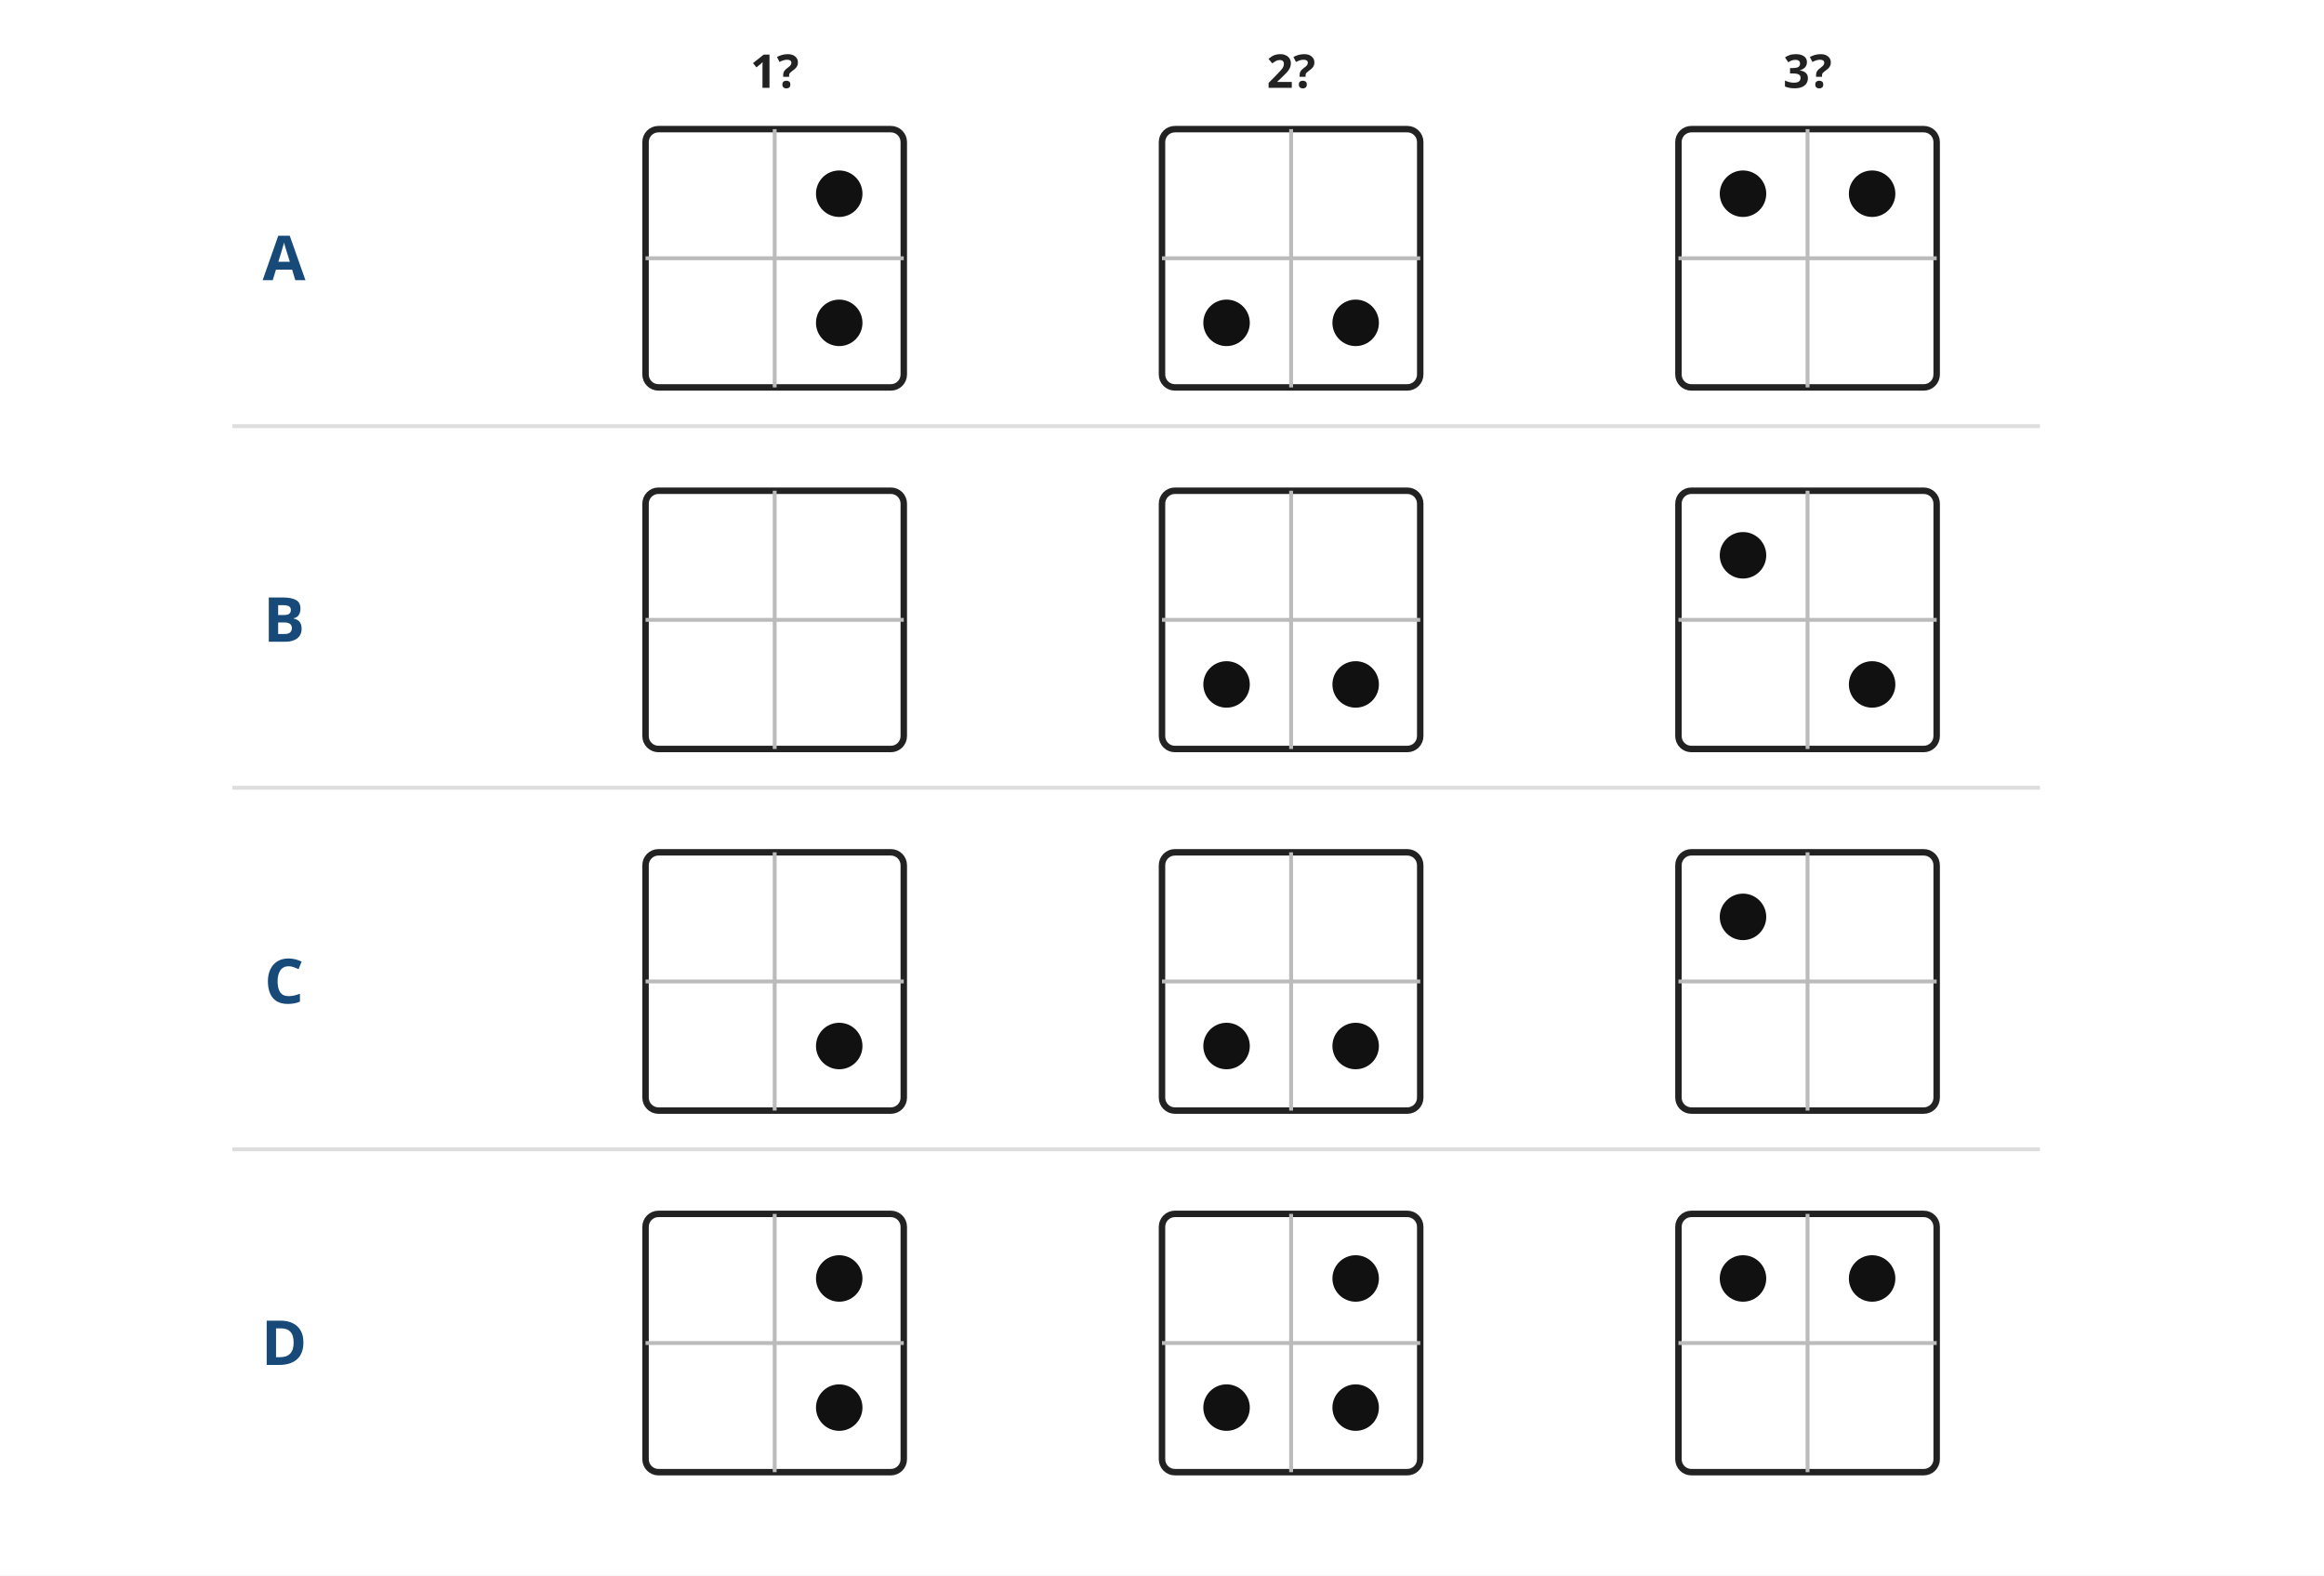
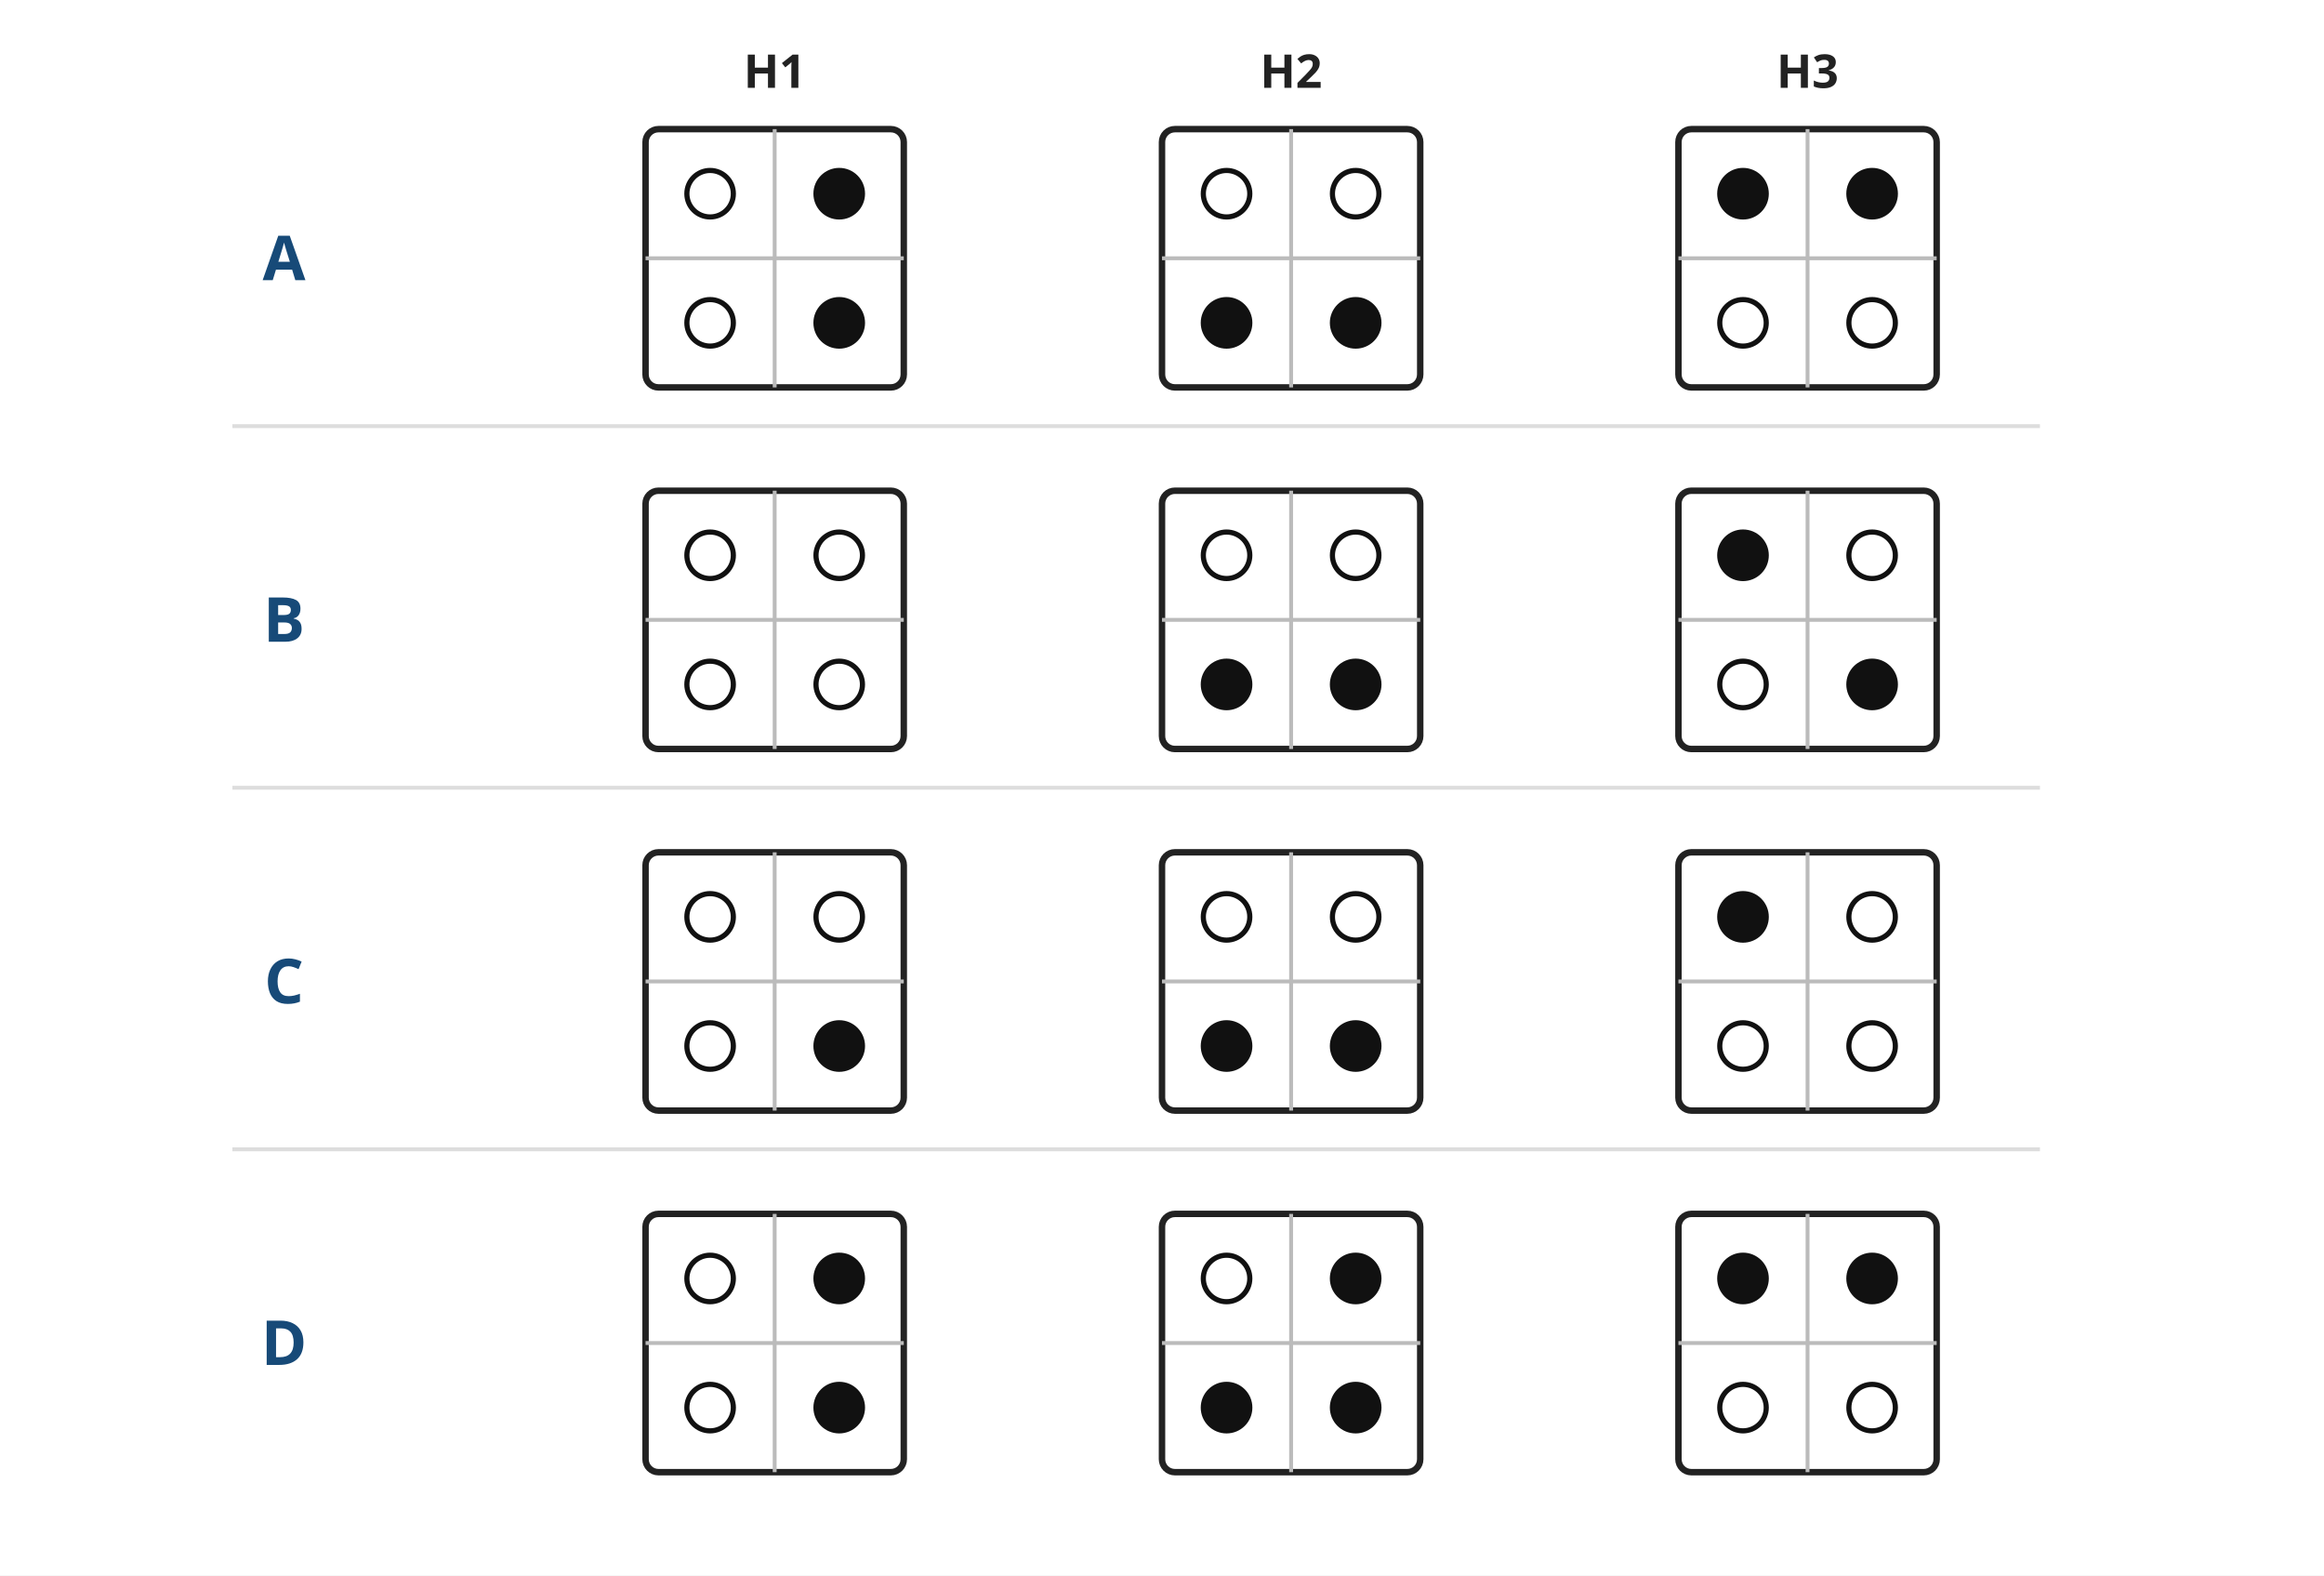
<svg xmlns="http://www.w3.org/2000/svg" width="900" height="610" viewBox="0 0 900 610" role="img" aria-labelledby="title desc">
  <style>
-     .panel { fill: #fff; stroke: #222; stroke-width: 2.5; }
+     .section { fill: #fff; stroke: #222; stroke-width: 2.5; }
    .cell-line { stroke: #bbb; stroke-width: 1.5; }
-     .dot { fill: #111; }
+     .filled { fill: #111; stroke: #111; stroke-width: 2; }
+     .unfilled { fill: #fff; stroke: #111; stroke-width: 2; }
    .head { font: 700 18px sans-serif; fill: #222; text-anchor: middle; }
    .option { font: 700 24px sans-serif; fill: #174a78; text-anchor: middle; dominant-baseline: middle; }
    .rowline { stroke: #ddd; stroke-width: 1.5; }
  </style>
  <rect width="900" height="610" fill="#fff" />
-   <text class="head" x="300" y="34">1?</text>
-   <text class="head" x="500" y="34">2?</text>
-   <text class="head" x="700" y="34">3?</text>
+   <text class="head" x="300" y="34">H1</text>
+   <text class="head" x="500" y="34">H2</text>
+   <text class="head" x="700" y="34">H3</text>
  <line class="rowline" x1="90" y1="165" x2="790" y2="165" />
  <line class="rowline" x1="90" y1="305" x2="790" y2="305" />
  <line class="rowline" x1="90" y1="445" x2="790" y2="445" />
  <text class="option" x="110" y="100">A</text>
  <g transform="translate(250 50)">
-     <rect class="panel" width="100" height="100" rx="5" />
+     <rect class="section" width="100" height="100" rx="5" />
    <path class="cell-line" d="M50 0V100M0 50H100" />
-     <circle class="dot" cx="75" cy="25" r="9" />
-     <circle class="dot" cx="75" cy="75" r="9" />
+     <circle class="unfilled" cx="25" cy="25" r="9" />
+     <circle class="filled" cx="75" cy="25" r="9" />
+     <circle class="unfilled" cx="25" cy="75" r="9" />
+     <circle class="filled" cx="75" cy="75" r="9" />
  </g>
  <g transform="translate(450 50)">
-     <rect class="panel" width="100" height="100" rx="5" />
+     <rect class="section" width="100" height="100" rx="5" />
    <path class="cell-line" d="M50 0V100M0 50H100" />
-     <circle class="dot" cx="25" cy="75" r="9" />
-     <circle class="dot" cx="75" cy="75" r="9" />
+     <circle class="unfilled" cx="25" cy="25" r="9" />
+     <circle class="unfilled" cx="75" cy="25" r="9" />
+     <circle class="filled" cx="25" cy="75" r="9" />
+     <circle class="filled" cx="75" cy="75" r="9" />
  </g>
  <g transform="translate(650 50)">
-     <rect class="panel" width="100" height="100" rx="5" />
+     <rect class="section" width="100" height="100" rx="5" />
    <path class="cell-line" d="M50 0V100M0 50H100" />
-     <circle class="dot" cx="25" cy="25" r="9" />
-     <circle class="dot" cx="75" cy="25" r="9" />
+     <circle class="filled" cx="25" cy="25" r="9" />
+     <circle class="filled" cx="75" cy="25" r="9" />
+     <circle class="unfilled" cx="25" cy="75" r="9" />
+     <circle class="unfilled" cx="75" cy="75" r="9" />
  </g>
  <text class="option" x="110" y="240">B</text>
  <g transform="translate(250 190)">
-     <rect class="panel" width="100" height="100" rx="5" />
+     <rect class="section" width="100" height="100" rx="5" />
    <path class="cell-line" d="M50 0V100M0 50H100" />
+     <circle class="unfilled" cx="25" cy="25" r="9" />
+     <circle class="unfilled" cx="75" cy="25" r="9" />
+     <circle class="unfilled" cx="25" cy="75" r="9" />
+     <circle class="unfilled" cx="75" cy="75" r="9" />
  </g>
  <g transform="translate(450 190)">
-     <rect class="panel" width="100" height="100" rx="5" />
+     <rect class="section" width="100" height="100" rx="5" />
    <path class="cell-line" d="M50 0V100M0 50H100" />
-     <circle class="dot" cx="25" cy="75" r="9" />
-     <circle class="dot" cx="75" cy="75" r="9" />
+     <circle class="unfilled" cx="25" cy="25" r="9" />
+     <circle class="unfilled" cx="75" cy="25" r="9" />
+     <circle class="filled" cx="25" cy="75" r="9" />
+     <circle class="filled" cx="75" cy="75" r="9" />
  </g>
  <g transform="translate(650 190)">
-     <rect class="panel" width="100" height="100" rx="5" />
+     <rect class="section" width="100" height="100" rx="5" />
    <path class="cell-line" d="M50 0V100M0 50H100" />
-     <circle class="dot" cx="25" cy="25" r="9" />
-     <circle class="dot" cx="75" cy="75" r="9" />
+     <circle class="filled" cx="25" cy="25" r="9" />
+     <circle class="unfilled" cx="75" cy="25" r="9" />
+     <circle class="unfilled" cx="25" cy="75" r="9" />
+     <circle class="filled" cx="75" cy="75" r="9" />
  </g>
  <text class="option" x="110" y="380">C</text>
  <g transform="translate(250 330)">
-     <rect class="panel" width="100" height="100" rx="5" />
+     <rect class="section" width="100" height="100" rx="5" />
    <path class="cell-line" d="M50 0V100M0 50H100" />
-     <circle class="dot" cx="75" cy="75" r="9" />
+     <circle class="unfilled" cx="25" cy="25" r="9" />
+     <circle class="unfilled" cx="75" cy="25" r="9" />
+     <circle class="unfilled" cx="25" cy="75" r="9" />
+     <circle class="filled" cx="75" cy="75" r="9" />
  </g>
  <g transform="translate(450 330)">
-     <rect class="panel" width="100" height="100" rx="5" />
+     <rect class="section" width="100" height="100" rx="5" />
    <path class="cell-line" d="M50 0V100M0 50H100" />
-     <circle class="dot" cx="25" cy="75" r="9" />
-     <circle class="dot" cx="75" cy="75" r="9" />
+     <circle class="unfilled" cx="25" cy="25" r="9" />
+     <circle class="unfilled" cx="75" cy="25" r="9" />
+     <circle class="filled" cx="25" cy="75" r="9" />
+     <circle class="filled" cx="75" cy="75" r="9" />
  </g>
  <g transform="translate(650 330)">
-     <rect class="panel" width="100" height="100" rx="5" />
+     <rect class="section" width="100" height="100" rx="5" />
    <path class="cell-line" d="M50 0V100M0 50H100" />
-     <circle class="dot" cx="25" cy="25" r="9" />
+     <circle class="filled" cx="25" cy="25" r="9" />
+     <circle class="unfilled" cx="75" cy="25" r="9" />
+     <circle class="unfilled" cx="25" cy="75" r="9" />
+     <circle class="unfilled" cx="75" cy="75" r="9" />
  </g>
  <text class="option" x="110" y="520">D</text>
  <g transform="translate(250 470)">
-     <rect class="panel" width="100" height="100" rx="5" />
+     <rect class="section" width="100" height="100" rx="5" />
    <path class="cell-line" d="M50 0V100M0 50H100" />
-     <circle class="dot" cx="75" cy="25" r="9" />
-     <circle class="dot" cx="75" cy="75" r="9" />
+     <circle class="unfilled" cx="25" cy="25" r="9" />
+     <circle class="filled" cx="75" cy="25" r="9" />
+     <circle class="unfilled" cx="25" cy="75" r="9" />
+     <circle class="filled" cx="75" cy="75" r="9" />
  </g>
  <g transform="translate(450 470)">
-     <rect class="panel" width="100" height="100" rx="5" />
+     <rect class="section" width="100" height="100" rx="5" />
    <path class="cell-line" d="M50 0V100M0 50H100" />
-     <circle class="dot" cx="75" cy="25" r="9" />
-     <circle class="dot" cx="25" cy="75" r="9" />
-     <circle class="dot" cx="75" cy="75" r="9" />
+     <circle class="unfilled" cx="25" cy="25" r="9" />
+     <circle class="filled" cx="75" cy="25" r="9" />
+     <circle class="filled" cx="25" cy="75" r="9" />
+     <circle class="filled" cx="75" cy="75" r="9" />
  </g>
  <g transform="translate(650 470)">
-     <rect class="panel" width="100" height="100" rx="5" />
+     <rect class="section" width="100" height="100" rx="5" />
    <path class="cell-line" d="M50 0V100M0 50H100" />
-     <circle class="dot" cx="25" cy="25" r="9" />
-     <circle class="dot" cx="75" cy="25" r="9" />
+     <circle class="filled" cx="25" cy="25" r="9" />
+     <circle class="filled" cx="75" cy="25" r="9" />
+     <circle class="unfilled" cx="25" cy="75" r="9" />
+     <circle class="unfilled" cx="75" cy="75" r="9" />
  </g>
</svg>
